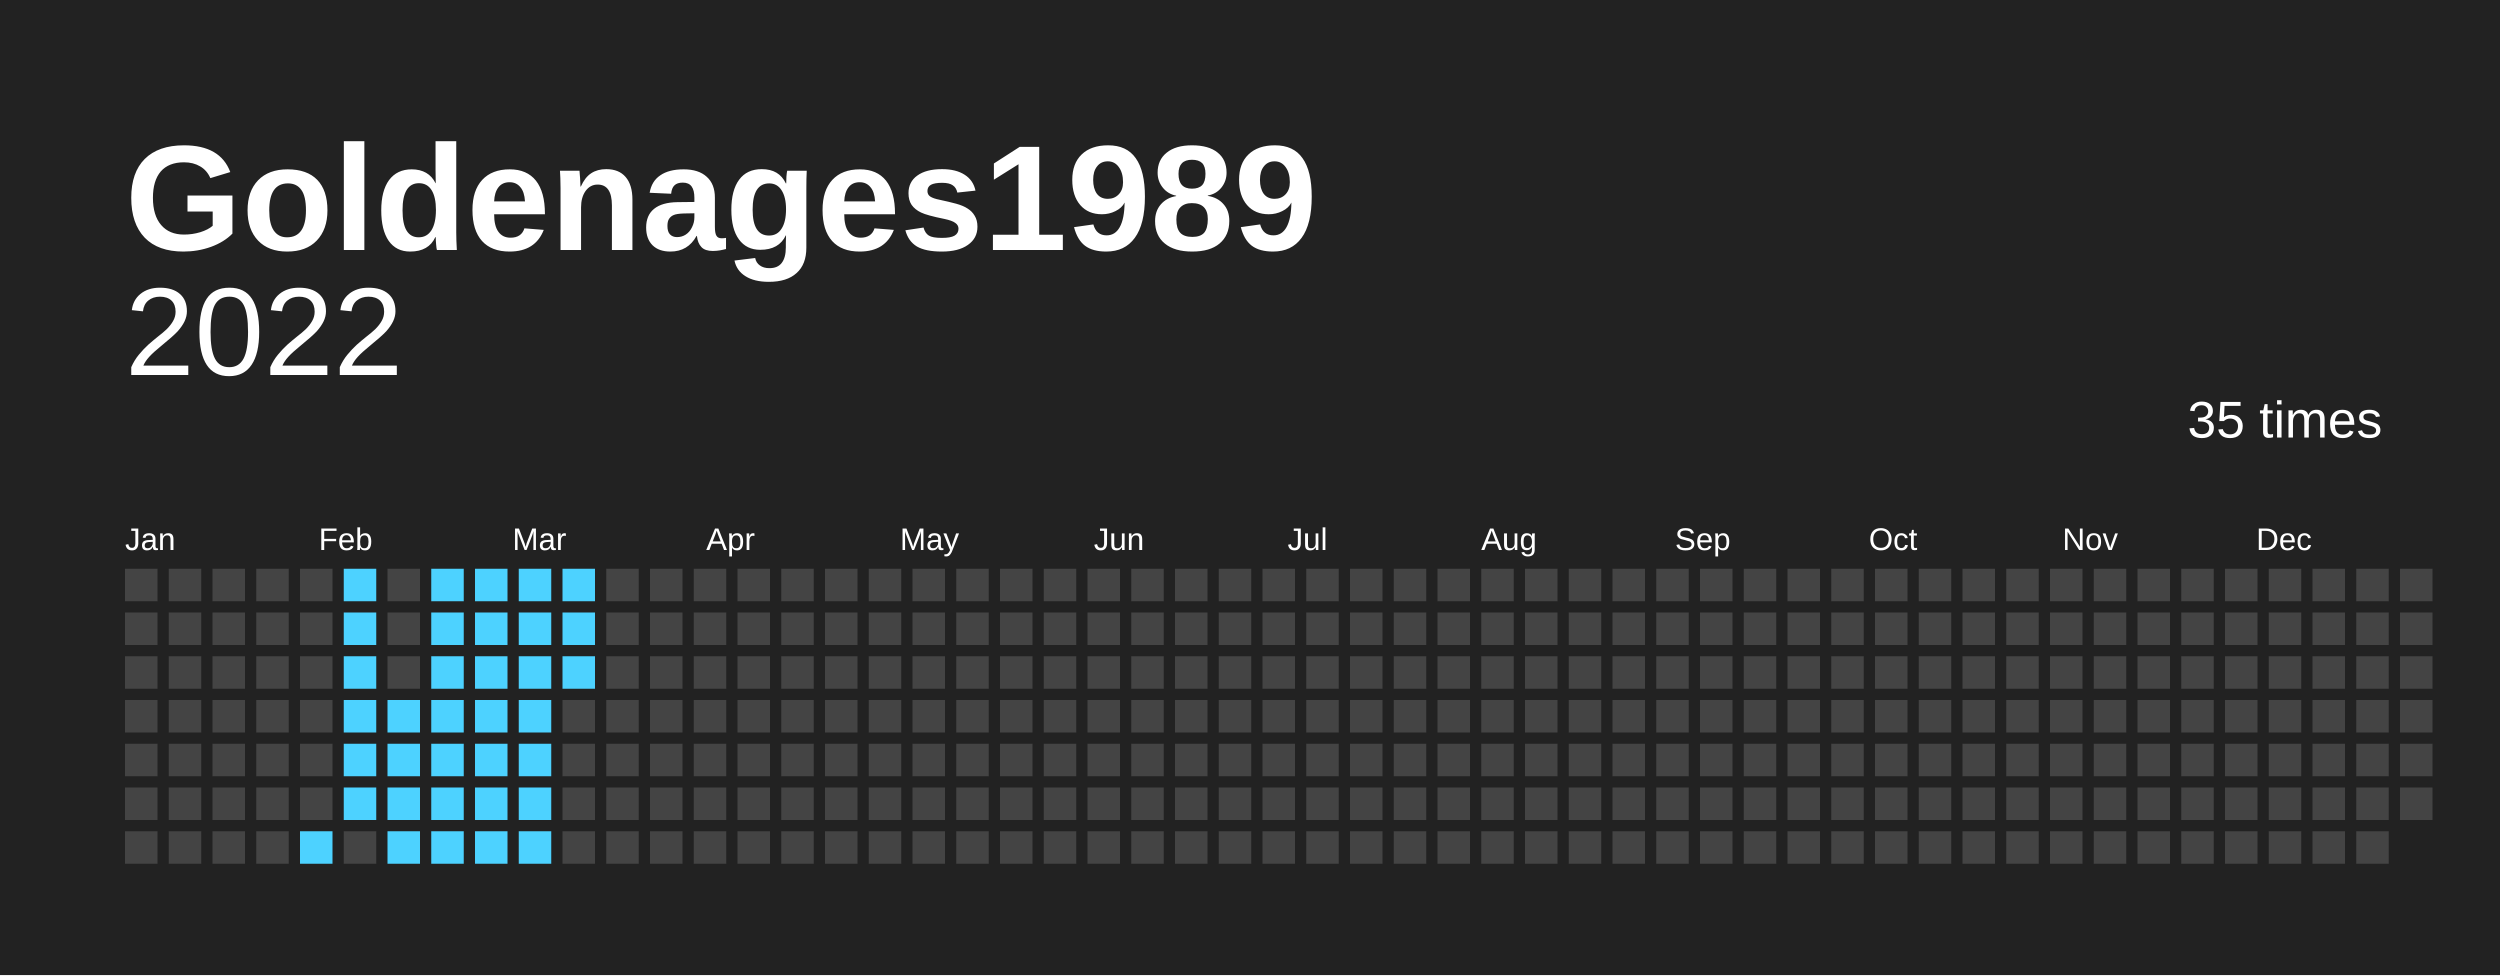
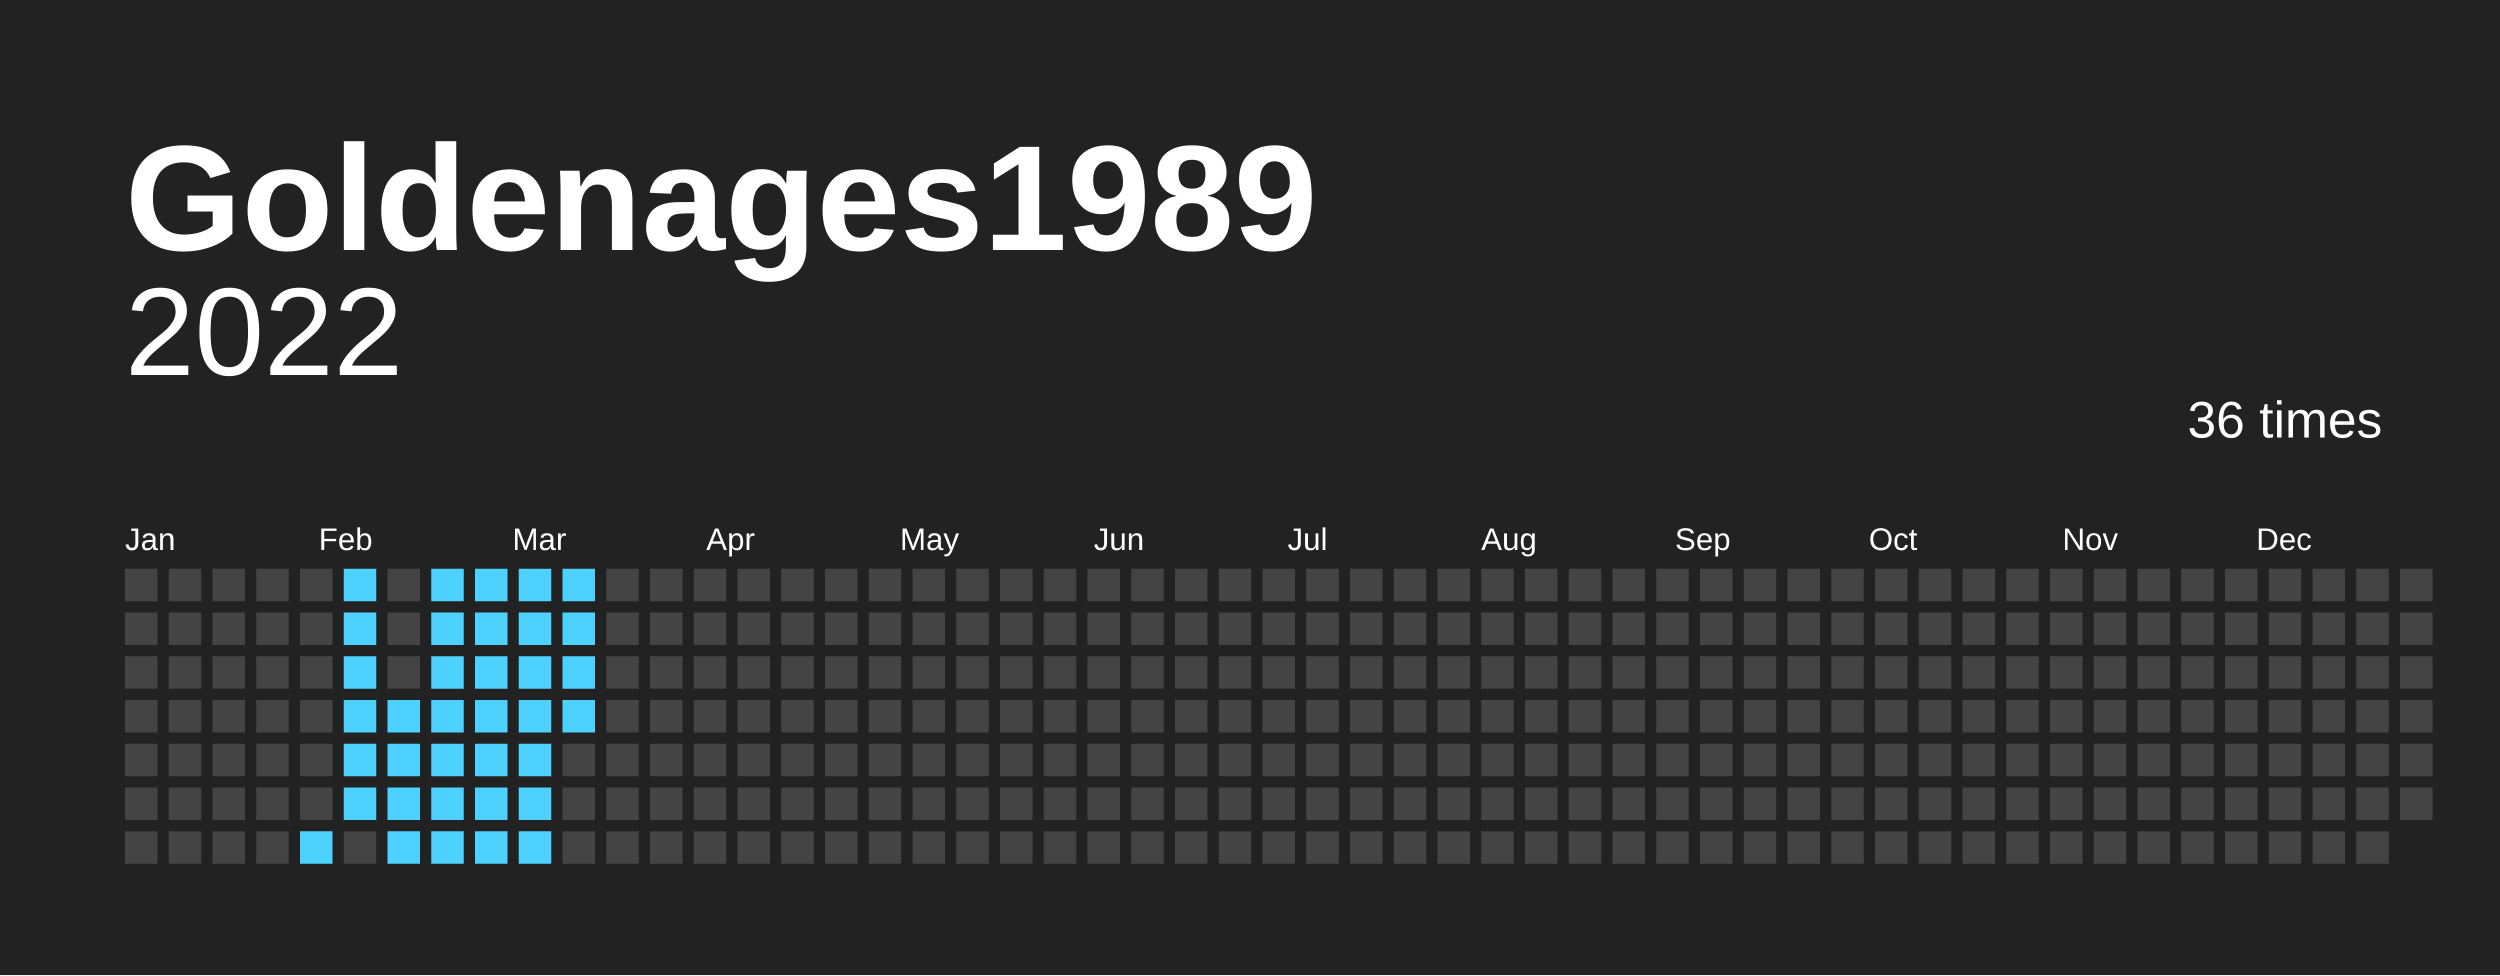
<svg xmlns="http://www.w3.org/2000/svg" baseProfile="full" height="78mm" version="1.1" viewBox="0,0,200,78" width="200mm">
  <defs />
  <rect fill="#222222" height="78" width="200" x="0" y="0" />
  <text fill="#FFFFFF" style="font-size:12px; font-family:Arial; font-weight:bold;" x="10" y="20">Goldenages1989</text>
  <text alignment-baseline="hanging" fill="#FFFFFF" style="font-size:10.0px; font-family:Arial;" x="10" y="30">2022</text>
-   <text alignment-baseline="hanging" fill="#FFFFFF" style="font-size:4.125px; font-family:Arial;" x="175" y="35">35 times</text>
+   <text alignment-baseline="hanging" fill="#FFFFFF" style="font-size:4.125px; font-family:Arial;" x="175" y="35">36 times</text>
  <text fill="#FFFFFF" style="font-size:2.5px; font-family:Arial" x="10.0" y="44">Jan</text>
  <text fill="#FFFFFF" style="font-size:2.5px; font-family:Arial" x="25.5" y="44">Feb</text>
  <text fill="#FFFFFF" style="font-size:2.5px; font-family:Arial" x="41.0" y="44">Mar</text>
  <text fill="#FFFFFF" style="font-size:2.5px; font-family:Arial" x="56.5" y="44">Apr</text>
  <text fill="#FFFFFF" style="font-size:2.5px; font-family:Arial" x="72.0" y="44">May</text>
  <text fill="#FFFFFF" style="font-size:2.5px; font-family:Arial" x="87.5" y="44">Jun</text>
  <text fill="#FFFFFF" style="font-size:2.5px; font-family:Arial" x="103.0" y="44">Jul</text>
  <text fill="#FFFFFF" style="font-size:2.5px; font-family:Arial" x="118.5" y="44">Aug</text>
  <text fill="#FFFFFF" style="font-size:2.5px; font-family:Arial" x="134.0" y="44">Sep</text>
  <text fill="#FFFFFF" style="font-size:2.5px; font-family:Arial" x="149.5" y="44">Oct</text>
  <text fill="#FFFFFF" style="font-size:2.5px; font-family:Arial" x="165.0" y="44">Nov</text>
  <text fill="#FFFFFF" style="font-size:2.5px; font-family:Arial" x="180.5" y="44">Dec</text>
  <rect fill="#444444" height="2.6" width="2.6" x="10.0" y="45.5" />
  <rect fill="#444444" height="2.6" width="2.6" x="10.0" y="49.0" />
  <rect fill="#444444" height="2.6" width="2.6" x="10.0" y="52.5" />
  <rect fill="#444444" height="2.6" width="2.6" x="10.0" y="56.0" />
  <rect fill="#444444" height="2.6" width="2.6" x="10.0" y="59.5" />
  <rect fill="#444444" height="2.6" width="2.6" x="10.0" y="63.0" />
  <rect fill="#444444" height="2.6" width="2.6" x="10.0" y="66.5" />
  <rect fill="#444444" height="2.6" width="2.6" x="13.5" y="45.5" />
  <rect fill="#444444" height="2.6" width="2.6" x="13.5" y="49.0" />
  <rect fill="#444444" height="2.6" width="2.6" x="13.5" y="52.5" />
  <rect fill="#444444" height="2.6" width="2.6" x="13.5" y="56.0" />
  <rect fill="#444444" height="2.6" width="2.6" x="13.5" y="59.5" />
  <rect fill="#444444" height="2.6" width="2.6" x="13.5" y="63.0" />
  <rect fill="#444444" height="2.6" width="2.6" x="13.5" y="66.5" />
  <rect fill="#444444" height="2.6" width="2.6" x="17.0" y="45.5" />
  <rect fill="#444444" height="2.6" width="2.6" x="17.0" y="49.0" />
  <rect fill="#444444" height="2.6" width="2.6" x="17.0" y="52.5" />
  <rect fill="#444444" height="2.6" width="2.6" x="17.0" y="56.0" />
  <rect fill="#444444" height="2.6" width="2.6" x="17.0" y="59.5" />
  <rect fill="#444444" height="2.6" width="2.6" x="17.0" y="63.0" />
  <rect fill="#444444" height="2.6" width="2.6" x="17.0" y="66.5" />
  <rect fill="#444444" height="2.6" width="2.6" x="20.5" y="45.5" />
  <rect fill="#444444" height="2.6" width="2.6" x="20.5" y="49.0" />
  <rect fill="#444444" height="2.6" width="2.6" x="20.5" y="52.5" />
  <rect fill="#444444" height="2.6" width="2.6" x="20.5" y="56.0" />
  <rect fill="#444444" height="2.6" width="2.6" x="20.5" y="59.5" />
  <rect fill="#444444" height="2.6" width="2.6" x="20.5" y="63.0" />
  <rect fill="#444444" height="2.6" width="2.6" x="20.5" y="66.5" />
  <rect fill="#444444" height="2.6" width="2.6" x="24.0" y="45.5" />
  <rect fill="#444444" height="2.6" width="2.6" x="24.0" y="49.0" />
  <rect fill="#444444" height="2.6" width="2.6" x="24.0" y="52.5" />
  <rect fill="#444444" height="2.6" width="2.6" x="24.0" y="56.0" />
  <rect fill="#444444" height="2.6" width="2.6" x="24.0" y="59.5" />
  <rect fill="#444444" height="2.6" width="2.6" x="24.0" y="63.0" />
  <rect fill="#4DD2FF" height="2.6" width="2.6" x="24.0" y="66.5" />
  <rect fill="#4DD2FF" height="2.6" width="2.6" x="27.5" y="45.5" />
  <rect fill="#4DD2FF" height="2.6" width="2.6" x="27.5" y="49.0" />
  <rect fill="#4DD2FF" height="2.6" width="2.6" x="27.5" y="52.5" />
  <rect fill="#4DD2FF" height="2.6" width="2.6" x="27.5" y="56.0" />
  <rect fill="#4DD2FF" height="2.6" width="2.6" x="27.5" y="59.5" />
  <rect fill="#4DD2FF" height="2.6" width="2.6" x="27.5" y="63.0" />
  <rect fill="#444444" height="2.6" width="2.6" x="27.5" y="66.5" />
  <rect fill="#444444" height="2.6" width="2.6" x="31.0" y="45.5" />
  <rect fill="#444444" height="2.6" width="2.6" x="31.0" y="49.0" />
  <rect fill="#444444" height="2.6" width="2.6" x="31.0" y="52.5" />
  <rect fill="#4DD2FF" height="2.6" width="2.6" x="31.0" y="56.0" />
  <rect fill="#4DD2FF" height="2.6" width="2.6" x="31.0" y="59.5" />
  <rect fill="#4DD2FF" height="2.6" width="2.6" x="31.0" y="63.0" />
  <rect fill="#4DD2FF" height="2.6" width="2.6" x="31.0" y="66.5" />
  <rect fill="#4DD2FF" height="2.6" width="2.6" x="34.5" y="45.5" />
  <rect fill="#4DD2FF" height="2.6" width="2.6" x="34.5" y="49.0" />
  <rect fill="#4DD2FF" height="2.6" width="2.6" x="34.5" y="52.5" />
  <rect fill="#4DD2FF" height="2.6" width="2.6" x="34.5" y="56.0" />
  <rect fill="#4DD2FF" height="2.6" width="2.6" x="34.5" y="59.5" />
  <rect fill="#4DD2FF" height="2.6" width="2.6" x="34.5" y="63.0" />
  <rect fill="#4DD2FF" height="2.6" width="2.6" x="34.5" y="66.5" />
  <rect fill="#4DD2FF" height="2.6" width="2.6" x="38.0" y="45.5" />
  <rect fill="#4DD2FF" height="2.6" width="2.6" x="38.0" y="49.0" />
  <rect fill="#4DD2FF" height="2.6" width="2.6" x="38.0" y="52.5" />
  <rect fill="#4DD2FF" height="2.6" width="2.6" x="38.0" y="56.0" />
  <rect fill="#4DD2FF" height="2.6" width="2.6" x="38.0" y="59.5" />
  <rect fill="#4DD2FF" height="2.6" width="2.6" x="38.0" y="63.0" />
  <rect fill="#4DD2FF" height="2.6" width="2.6" x="38.0" y="66.5" />
  <rect fill="#4DD2FF" height="2.6" width="2.6" x="41.5" y="45.5" />
  <rect fill="#4DD2FF" height="2.6" width="2.6" x="41.5" y="49.0" />
  <rect fill="#4DD2FF" height="2.6" width="2.6" x="41.5" y="52.5" />
  <rect fill="#4DD2FF" height="2.6" width="2.6" x="41.5" y="56.0" />
  <rect fill="#4DD2FF" height="2.6" width="2.6" x="41.5" y="59.5" />
  <rect fill="#4DD2FF" height="2.6" width="2.6" x="41.5" y="63.0" />
  <rect fill="#4DD2FF" height="2.6" width="2.6" x="41.5" y="66.5" />
  <rect fill="#4DD2FF" height="2.6" width="2.6" x="45.0" y="45.5" />
  <rect fill="#4DD2FF" height="2.6" width="2.6" x="45.0" y="49.0" />
  <rect fill="#4DD2FF" height="2.6" width="2.6" x="45.0" y="52.5" />
-   <rect fill="#444444" height="2.6" width="2.6" x="45.0" y="56.0" />
+   <rect fill="#4DD2FF" height="2.6" width="2.6" x="45.0" y="56.0" />
  <rect fill="#444444" height="2.6" width="2.6" x="45.0" y="59.5" />
  <rect fill="#444444" height="2.6" width="2.6" x="45.0" y="63.0" />
  <rect fill="#444444" height="2.6" width="2.6" x="45.0" y="66.5" />
  <rect fill="#444444" height="2.6" width="2.6" x="48.5" y="45.5" />
  <rect fill="#444444" height="2.6" width="2.6" x="48.5" y="49.0" />
  <rect fill="#444444" height="2.6" width="2.6" x="48.5" y="52.5" />
  <rect fill="#444444" height="2.6" width="2.6" x="48.5" y="56.0" />
  <rect fill="#444444" height="2.6" width="2.6" x="48.5" y="59.5" />
  <rect fill="#444444" height="2.6" width="2.6" x="48.5" y="63.0" />
  <rect fill="#444444" height="2.6" width="2.6" x="48.5" y="66.5" />
  <rect fill="#444444" height="2.6" width="2.6" x="52.0" y="45.5" />
  <rect fill="#444444" height="2.6" width="2.6" x="52.0" y="49.0" />
  <rect fill="#444444" height="2.6" width="2.6" x="52.0" y="52.5" />
  <rect fill="#444444" height="2.6" width="2.6" x="52.0" y="56.0" />
  <rect fill="#444444" height="2.6" width="2.6" x="52.0" y="59.5" />
  <rect fill="#444444" height="2.6" width="2.6" x="52.0" y="63.0" />
  <rect fill="#444444" height="2.6" width="2.6" x="52.0" y="66.5" />
  <rect fill="#444444" height="2.6" width="2.6" x="55.5" y="45.5" />
  <rect fill="#444444" height="2.6" width="2.6" x="55.5" y="49.0" />
  <rect fill="#444444" height="2.6" width="2.6" x="55.5" y="52.5" />
  <rect fill="#444444" height="2.6" width="2.6" x="55.5" y="56.0" />
  <rect fill="#444444" height="2.6" width="2.6" x="55.5" y="59.5" />
  <rect fill="#444444" height="2.6" width="2.6" x="55.5" y="63.0" />
  <rect fill="#444444" height="2.6" width="2.6" x="55.5" y="66.5" />
  <rect fill="#444444" height="2.6" width="2.6" x="59.0" y="45.5" />
  <rect fill="#444444" height="2.6" width="2.6" x="59.0" y="49.0" />
  <rect fill="#444444" height="2.6" width="2.6" x="59.0" y="52.5" />
  <rect fill="#444444" height="2.6" width="2.6" x="59.0" y="56.0" />
  <rect fill="#444444" height="2.6" width="2.6" x="59.0" y="59.5" />
  <rect fill="#444444" height="2.6" width="2.6" x="59.0" y="63.0" />
  <rect fill="#444444" height="2.6" width="2.6" x="59.0" y="66.5" />
  <rect fill="#444444" height="2.6" width="2.6" x="62.5" y="45.5" />
  <rect fill="#444444" height="2.6" width="2.6" x="62.5" y="49.0" />
  <rect fill="#444444" height="2.6" width="2.6" x="62.5" y="52.5" />
  <rect fill="#444444" height="2.6" width="2.6" x="62.5" y="56.0" />
  <rect fill="#444444" height="2.6" width="2.6" x="62.5" y="59.5" />
  <rect fill="#444444" height="2.6" width="2.6" x="62.5" y="63.0" />
  <rect fill="#444444" height="2.6" width="2.6" x="62.5" y="66.5" />
  <rect fill="#444444" height="2.6" width="2.6" x="66.0" y="45.5" />
  <rect fill="#444444" height="2.6" width="2.6" x="66.0" y="49.0" />
  <rect fill="#444444" height="2.6" width="2.6" x="66.0" y="52.5" />
  <rect fill="#444444" height="2.6" width="2.6" x="66.0" y="56.0" />
  <rect fill="#444444" height="2.6" width="2.6" x="66.0" y="59.5" />
  <rect fill="#444444" height="2.6" width="2.6" x="66.0" y="63.0" />
  <rect fill="#444444" height="2.6" width="2.6" x="66.0" y="66.5" />
  <rect fill="#444444" height="2.6" width="2.6" x="69.5" y="45.5" />
  <rect fill="#444444" height="2.6" width="2.6" x="69.5" y="49.0" />
  <rect fill="#444444" height="2.6" width="2.6" x="69.5" y="52.5" />
  <rect fill="#444444" height="2.6" width="2.6" x="69.5" y="56.0" />
  <rect fill="#444444" height="2.6" width="2.6" x="69.5" y="59.5" />
  <rect fill="#444444" height="2.6" width="2.6" x="69.5" y="63.0" />
  <rect fill="#444444" height="2.6" width="2.6" x="69.5" y="66.5" />
  <rect fill="#444444" height="2.6" width="2.6" x="73.0" y="45.5" />
  <rect fill="#444444" height="2.6" width="2.6" x="73.0" y="49.0" />
  <rect fill="#444444" height="2.6" width="2.6" x="73.0" y="52.5" />
  <rect fill="#444444" height="2.6" width="2.6" x="73.0" y="56.0" />
  <rect fill="#444444" height="2.6" width="2.6" x="73.0" y="59.5" />
  <rect fill="#444444" height="2.6" width="2.6" x="73.0" y="63.0" />
  <rect fill="#444444" height="2.6" width="2.6" x="73.0" y="66.5" />
  <rect fill="#444444" height="2.6" width="2.6" x="76.5" y="45.5" />
  <rect fill="#444444" height="2.6" width="2.6" x="76.5" y="49.0" />
  <rect fill="#444444" height="2.6" width="2.6" x="76.5" y="52.5" />
  <rect fill="#444444" height="2.6" width="2.6" x="76.5" y="56.0" />
  <rect fill="#444444" height="2.6" width="2.6" x="76.5" y="59.5" />
  <rect fill="#444444" height="2.6" width="2.6" x="76.5" y="63.0" />
  <rect fill="#444444" height="2.6" width="2.6" x="76.5" y="66.5" />
  <rect fill="#444444" height="2.6" width="2.6" x="80.0" y="45.5" />
  <rect fill="#444444" height="2.6" width="2.6" x="80.0" y="49.0" />
  <rect fill="#444444" height="2.6" width="2.6" x="80.0" y="52.5" />
  <rect fill="#444444" height="2.6" width="2.6" x="80.0" y="56.0" />
  <rect fill="#444444" height="2.6" width="2.6" x="80.0" y="59.5" />
  <rect fill="#444444" height="2.6" width="2.6" x="80.0" y="63.0" />
  <rect fill="#444444" height="2.6" width="2.6" x="80.0" y="66.5" />
  <rect fill="#444444" height="2.6" width="2.6" x="83.5" y="45.5" />
  <rect fill="#444444" height="2.6" width="2.6" x="83.5" y="49.0" />
  <rect fill="#444444" height="2.6" width="2.6" x="83.5" y="52.5" />
  <rect fill="#444444" height="2.6" width="2.6" x="83.5" y="56.0" />
  <rect fill="#444444" height="2.6" width="2.6" x="83.5" y="59.5" />
  <rect fill="#444444" height="2.6" width="2.6" x="83.5" y="63.0" />
  <rect fill="#444444" height="2.6" width="2.6" x="83.5" y="66.5" />
  <rect fill="#444444" height="2.6" width="2.6" x="87.0" y="45.5" />
  <rect fill="#444444" height="2.6" width="2.6" x="87.0" y="49.0" />
  <rect fill="#444444" height="2.6" width="2.6" x="87.0" y="52.5" />
  <rect fill="#444444" height="2.6" width="2.6" x="87.0" y="56.0" />
  <rect fill="#444444" height="2.6" width="2.6" x="87.0" y="59.5" />
  <rect fill="#444444" height="2.6" width="2.6" x="87.0" y="63.0" />
  <rect fill="#444444" height="2.6" width="2.6" x="87.0" y="66.5" />
  <rect fill="#444444" height="2.6" width="2.6" x="90.5" y="45.5" />
  <rect fill="#444444" height="2.6" width="2.6" x="90.5" y="49.0" />
  <rect fill="#444444" height="2.6" width="2.6" x="90.5" y="52.5" />
  <rect fill="#444444" height="2.6" width="2.6" x="90.5" y="56.0" />
  <rect fill="#444444" height="2.6" width="2.6" x="90.5" y="59.5" />
  <rect fill="#444444" height="2.6" width="2.6" x="90.5" y="63.0" />
  <rect fill="#444444" height="2.6" width="2.6" x="90.5" y="66.5" />
  <rect fill="#444444" height="2.6" width="2.6" x="94.0" y="45.5" />
  <rect fill="#444444" height="2.6" width="2.6" x="94.0" y="49.0" />
  <rect fill="#444444" height="2.6" width="2.6" x="94.0" y="52.5" />
  <rect fill="#444444" height="2.6" width="2.6" x="94.0" y="56.0" />
  <rect fill="#444444" height="2.6" width="2.6" x="94.0" y="59.5" />
  <rect fill="#444444" height="2.6" width="2.6" x="94.0" y="63.0" />
  <rect fill="#444444" height="2.6" width="2.6" x="94.0" y="66.5" />
  <rect fill="#444444" height="2.6" width="2.6" x="97.5" y="45.5" />
  <rect fill="#444444" height="2.6" width="2.6" x="97.5" y="49.0" />
  <rect fill="#444444" height="2.6" width="2.6" x="97.5" y="52.5" />
  <rect fill="#444444" height="2.6" width="2.6" x="97.5" y="56.0" />
  <rect fill="#444444" height="2.6" width="2.6" x="97.5" y="59.5" />
  <rect fill="#444444" height="2.6" width="2.6" x="97.5" y="63.0" />
  <rect fill="#444444" height="2.6" width="2.6" x="97.5" y="66.5" />
  <rect fill="#444444" height="2.6" width="2.6" x="101.0" y="45.5" />
  <rect fill="#444444" height="2.6" width="2.6" x="101.0" y="49.0" />
  <rect fill="#444444" height="2.6" width="2.6" x="101.0" y="52.5" />
  <rect fill="#444444" height="2.6" width="2.6" x="101.0" y="56.0" />
  <rect fill="#444444" height="2.6" width="2.6" x="101.0" y="59.5" />
  <rect fill="#444444" height="2.6" width="2.6" x="101.0" y="63.0" />
  <rect fill="#444444" height="2.6" width="2.6" x="101.0" y="66.5" />
  <rect fill="#444444" height="2.6" width="2.6" x="104.5" y="45.5" />
  <rect fill="#444444" height="2.6" width="2.6" x="104.5" y="49.0" />
  <rect fill="#444444" height="2.6" width="2.6" x="104.5" y="52.5" />
  <rect fill="#444444" height="2.6" width="2.6" x="104.5" y="56.0" />
  <rect fill="#444444" height="2.6" width="2.6" x="104.5" y="59.5" />
  <rect fill="#444444" height="2.6" width="2.6" x="104.5" y="63.0" />
  <rect fill="#444444" height="2.6" width="2.6" x="104.5" y="66.5" />
  <rect fill="#444444" height="2.6" width="2.6" x="108.0" y="45.5" />
  <rect fill="#444444" height="2.6" width="2.6" x="108.0" y="49.0" />
  <rect fill="#444444" height="2.6" width="2.6" x="108.0" y="52.5" />
  <rect fill="#444444" height="2.6" width="2.6" x="108.0" y="56.0" />
  <rect fill="#444444" height="2.6" width="2.6" x="108.0" y="59.5" />
  <rect fill="#444444" height="2.6" width="2.6" x="108.0" y="63.0" />
  <rect fill="#444444" height="2.6" width="2.6" x="108.0" y="66.5" />
  <rect fill="#444444" height="2.6" width="2.6" x="111.5" y="45.5" />
  <rect fill="#444444" height="2.6" width="2.6" x="111.5" y="49.0" />
  <rect fill="#444444" height="2.6" width="2.6" x="111.5" y="52.5" />
  <rect fill="#444444" height="2.6" width="2.6" x="111.5" y="56.0" />
  <rect fill="#444444" height="2.6" width="2.6" x="111.5" y="59.5" />
  <rect fill="#444444" height="2.6" width="2.6" x="111.5" y="63.0" />
  <rect fill="#444444" height="2.6" width="2.6" x="111.5" y="66.5" />
  <rect fill="#444444" height="2.6" width="2.6" x="115.0" y="45.5" />
  <rect fill="#444444" height="2.6" width="2.6" x="115.0" y="49.0" />
  <rect fill="#444444" height="2.6" width="2.6" x="115.0" y="52.5" />
  <rect fill="#444444" height="2.6" width="2.6" x="115.0" y="56.0" />
  <rect fill="#444444" height="2.6" width="2.6" x="115.0" y="59.5" />
  <rect fill="#444444" height="2.6" width="2.6" x="115.0" y="63.0" />
  <rect fill="#444444" height="2.6" width="2.6" x="115.0" y="66.5" />
  <rect fill="#444444" height="2.6" width="2.6" x="118.5" y="45.5" />
  <rect fill="#444444" height="2.6" width="2.6" x="118.5" y="49.0" />
  <rect fill="#444444" height="2.6" width="2.6" x="118.5" y="52.5" />
  <rect fill="#444444" height="2.6" width="2.6" x="118.5" y="56.0" />
  <rect fill="#444444" height="2.6" width="2.6" x="118.5" y="59.5" />
  <rect fill="#444444" height="2.6" width="2.6" x="118.5" y="63.0" />
  <rect fill="#444444" height="2.6" width="2.6" x="118.5" y="66.5" />
  <rect fill="#444444" height="2.6" width="2.6" x="122.0" y="45.5" />
  <rect fill="#444444" height="2.6" width="2.6" x="122.0" y="49.0" />
  <rect fill="#444444" height="2.6" width="2.6" x="122.0" y="52.5" />
  <rect fill="#444444" height="2.6" width="2.6" x="122.0" y="56.0" />
  <rect fill="#444444" height="2.6" width="2.6" x="122.0" y="59.5" />
  <rect fill="#444444" height="2.6" width="2.6" x="122.0" y="63.0" />
  <rect fill="#444444" height="2.6" width="2.6" x="122.0" y="66.5" />
  <rect fill="#444444" height="2.6" width="2.6" x="125.5" y="45.5" />
  <rect fill="#444444" height="2.6" width="2.6" x="125.5" y="49.0" />
  <rect fill="#444444" height="2.6" width="2.6" x="125.5" y="52.5" />
  <rect fill="#444444" height="2.6" width="2.6" x="125.5" y="56.0" />
  <rect fill="#444444" height="2.6" width="2.6" x="125.5" y="59.5" />
  <rect fill="#444444" height="2.6" width="2.6" x="125.5" y="63.0" />
  <rect fill="#444444" height="2.6" width="2.6" x="125.5" y="66.5" />
  <rect fill="#444444" height="2.6" width="2.6" x="129.0" y="45.5" />
  <rect fill="#444444" height="2.6" width="2.6" x="129.0" y="49.0" />
  <rect fill="#444444" height="2.6" width="2.6" x="129.0" y="52.5" />
  <rect fill="#444444" height="2.6" width="2.6" x="129.0" y="56.0" />
  <rect fill="#444444" height="2.6" width="2.6" x="129.0" y="59.5" />
  <rect fill="#444444" height="2.6" width="2.6" x="129.0" y="63.0" />
  <rect fill="#444444" height="2.6" width="2.6" x="129.0" y="66.5" />
  <rect fill="#444444" height="2.6" width="2.6" x="132.5" y="45.5" />
  <rect fill="#444444" height="2.6" width="2.6" x="132.5" y="49.0" />
  <rect fill="#444444" height="2.6" width="2.6" x="132.5" y="52.5" />
  <rect fill="#444444" height="2.6" width="2.6" x="132.5" y="56.0" />
  <rect fill="#444444" height="2.6" width="2.6" x="132.5" y="59.5" />
  <rect fill="#444444" height="2.6" width="2.6" x="132.5" y="63.0" />
  <rect fill="#444444" height="2.6" width="2.6" x="132.5" y="66.5" />
  <rect fill="#444444" height="2.6" width="2.6" x="136.0" y="45.5" />
  <rect fill="#444444" height="2.6" width="2.6" x="136.0" y="49.0" />
  <rect fill="#444444" height="2.6" width="2.6" x="136.0" y="52.5" />
  <rect fill="#444444" height="2.6" width="2.6" x="136.0" y="56.0" />
  <rect fill="#444444" height="2.6" width="2.6" x="136.0" y="59.5" />
  <rect fill="#444444" height="2.6" width="2.6" x="136.0" y="63.0" />
  <rect fill="#444444" height="2.6" width="2.6" x="136.0" y="66.5" />
  <rect fill="#444444" height="2.6" width="2.6" x="139.5" y="45.5" />
  <rect fill="#444444" height="2.6" width="2.6" x="139.5" y="49.0" />
  <rect fill="#444444" height="2.6" width="2.6" x="139.5" y="52.5" />
  <rect fill="#444444" height="2.6" width="2.6" x="139.5" y="56.0" />
  <rect fill="#444444" height="2.6" width="2.6" x="139.5" y="59.5" />
  <rect fill="#444444" height="2.6" width="2.6" x="139.5" y="63.0" />
  <rect fill="#444444" height="2.6" width="2.6" x="139.5" y="66.5" />
  <rect fill="#444444" height="2.6" width="2.6" x="143.0" y="45.5" />
  <rect fill="#444444" height="2.6" width="2.6" x="143.0" y="49.0" />
  <rect fill="#444444" height="2.6" width="2.6" x="143.0" y="52.5" />
  <rect fill="#444444" height="2.6" width="2.6" x="143.0" y="56.0" />
  <rect fill="#444444" height="2.6" width="2.6" x="143.0" y="59.5" />
  <rect fill="#444444" height="2.6" width="2.6" x="143.0" y="63.0" />
  <rect fill="#444444" height="2.6" width="2.6" x="143.0" y="66.5" />
  <rect fill="#444444" height="2.6" width="2.6" x="146.5" y="45.5" />
  <rect fill="#444444" height="2.6" width="2.6" x="146.5" y="49.0" />
  <rect fill="#444444" height="2.6" width="2.6" x="146.5" y="52.5" />
  <rect fill="#444444" height="2.6" width="2.6" x="146.5" y="56.0" />
  <rect fill="#444444" height="2.6" width="2.6" x="146.5" y="59.5" />
  <rect fill="#444444" height="2.6" width="2.6" x="146.5" y="63.0" />
  <rect fill="#444444" height="2.6" width="2.6" x="146.5" y="66.5" />
  <rect fill="#444444" height="2.6" width="2.6" x="150.0" y="45.5" />
  <rect fill="#444444" height="2.6" width="2.6" x="150.0" y="49.0" />
  <rect fill="#444444" height="2.6" width="2.6" x="150.0" y="52.5" />
  <rect fill="#444444" height="2.6" width="2.6" x="150.0" y="56.0" />
  <rect fill="#444444" height="2.6" width="2.6" x="150.0" y="59.5" />
  <rect fill="#444444" height="2.6" width="2.6" x="150.0" y="63.0" />
  <rect fill="#444444" height="2.6" width="2.6" x="150.0" y="66.5" />
  <rect fill="#444444" height="2.6" width="2.6" x="153.5" y="45.5" />
  <rect fill="#444444" height="2.6" width="2.6" x="153.5" y="49.0" />
  <rect fill="#444444" height="2.6" width="2.6" x="153.5" y="52.5" />
  <rect fill="#444444" height="2.6" width="2.6" x="153.5" y="56.0" />
  <rect fill="#444444" height="2.6" width="2.6" x="153.5" y="59.5" />
  <rect fill="#444444" height="2.6" width="2.6" x="153.5" y="63.0" />
  <rect fill="#444444" height="2.6" width="2.6" x="153.5" y="66.5" />
  <rect fill="#444444" height="2.6" width="2.6" x="157.0" y="45.5" />
  <rect fill="#444444" height="2.6" width="2.6" x="157.0" y="49.0" />
  <rect fill="#444444" height="2.6" width="2.6" x="157.0" y="52.5" />
  <rect fill="#444444" height="2.6" width="2.6" x="157.0" y="56.0" />
  <rect fill="#444444" height="2.6" width="2.6" x="157.0" y="59.5" />
  <rect fill="#444444" height="2.6" width="2.6" x="157.0" y="63.0" />
  <rect fill="#444444" height="2.6" width="2.6" x="157.0" y="66.5" />
  <rect fill="#444444" height="2.6" width="2.6" x="160.5" y="45.5" />
  <rect fill="#444444" height="2.6" width="2.6" x="160.5" y="49.0" />
  <rect fill="#444444" height="2.6" width="2.6" x="160.5" y="52.5" />
  <rect fill="#444444" height="2.6" width="2.6" x="160.5" y="56.0" />
  <rect fill="#444444" height="2.6" width="2.6" x="160.5" y="59.5" />
  <rect fill="#444444" height="2.6" width="2.6" x="160.5" y="63.0" />
  <rect fill="#444444" height="2.6" width="2.6" x="160.5" y="66.5" />
  <rect fill="#444444" height="2.6" width="2.6" x="164.0" y="45.5" />
  <rect fill="#444444" height="2.6" width="2.6" x="164.0" y="49.0" />
  <rect fill="#444444" height="2.6" width="2.6" x="164.0" y="52.5" />
  <rect fill="#444444" height="2.6" width="2.6" x="164.0" y="56.0" />
  <rect fill="#444444" height="2.6" width="2.6" x="164.0" y="59.5" />
  <rect fill="#444444" height="2.6" width="2.6" x="164.0" y="63.0" />
  <rect fill="#444444" height="2.6" width="2.6" x="164.0" y="66.5" />
  <rect fill="#444444" height="2.6" width="2.6" x="167.5" y="45.5" />
  <rect fill="#444444" height="2.6" width="2.6" x="167.5" y="49.0" />
  <rect fill="#444444" height="2.6" width="2.6" x="167.5" y="52.5" />
  <rect fill="#444444" height="2.6" width="2.6" x="167.5" y="56.0" />
  <rect fill="#444444" height="2.6" width="2.6" x="167.5" y="59.5" />
  <rect fill="#444444" height="2.6" width="2.6" x="167.5" y="63.0" />
  <rect fill="#444444" height="2.6" width="2.6" x="167.5" y="66.5" />
  <rect fill="#444444" height="2.6" width="2.6" x="171.0" y="45.5" />
  <rect fill="#444444" height="2.6" width="2.6" x="171.0" y="49.0" />
  <rect fill="#444444" height="2.6" width="2.6" x="171.0" y="52.5" />
  <rect fill="#444444" height="2.6" width="2.6" x="171.0" y="56.0" />
  <rect fill="#444444" height="2.6" width="2.6" x="171.0" y="59.5" />
  <rect fill="#444444" height="2.6" width="2.6" x="171.0" y="63.0" />
  <rect fill="#444444" height="2.6" width="2.6" x="171.0" y="66.5" />
  <rect fill="#444444" height="2.6" width="2.6" x="174.5" y="45.5" />
  <rect fill="#444444" height="2.6" width="2.6" x="174.5" y="49.0" />
  <rect fill="#444444" height="2.6" width="2.6" x="174.5" y="52.5" />
  <rect fill="#444444" height="2.6" width="2.6" x="174.5" y="56.0" />
  <rect fill="#444444" height="2.6" width="2.6" x="174.5" y="59.5" />
  <rect fill="#444444" height="2.6" width="2.6" x="174.5" y="63.0" />
  <rect fill="#444444" height="2.6" width="2.6" x="174.5" y="66.5" />
  <rect fill="#444444" height="2.6" width="2.6" x="178.0" y="45.5" />
  <rect fill="#444444" height="2.6" width="2.6" x="178.0" y="49.0" />
  <rect fill="#444444" height="2.6" width="2.6" x="178.0" y="52.5" />
  <rect fill="#444444" height="2.6" width="2.6" x="178.0" y="56.0" />
  <rect fill="#444444" height="2.6" width="2.6" x="178.0" y="59.5" />
  <rect fill="#444444" height="2.6" width="2.6" x="178.0" y="63.0" />
  <rect fill="#444444" height="2.6" width="2.6" x="178.0" y="66.5" />
  <rect fill="#444444" height="2.6" width="2.6" x="181.5" y="45.5" />
  <rect fill="#444444" height="2.6" width="2.6" x="181.5" y="49.0" />
  <rect fill="#444444" height="2.6" width="2.6" x="181.5" y="52.5" />
  <rect fill="#444444" height="2.6" width="2.6" x="181.5" y="56.0" />
  <rect fill="#444444" height="2.6" width="2.6" x="181.5" y="59.5" />
  <rect fill="#444444" height="2.6" width="2.6" x="181.5" y="63.0" />
  <rect fill="#444444" height="2.6" width="2.6" x="181.5" y="66.5" />
  <rect fill="#444444" height="2.6" width="2.6" x="185.0" y="45.5" />
  <rect fill="#444444" height="2.6" width="2.6" x="185.0" y="49.0" />
  <rect fill="#444444" height="2.6" width="2.6" x="185.0" y="52.5" />
  <rect fill="#444444" height="2.6" width="2.6" x="185.0" y="56.0" />
  <rect fill="#444444" height="2.6" width="2.6" x="185.0" y="59.5" />
  <rect fill="#444444" height="2.6" width="2.6" x="185.0" y="63.0" />
  <rect fill="#444444" height="2.6" width="2.6" x="185.0" y="66.5" />
  <rect fill="#444444" height="2.6" width="2.6" x="188.5" y="45.5" />
  <rect fill="#444444" height="2.6" width="2.6" x="188.5" y="49.0" />
  <rect fill="#444444" height="2.6" width="2.6" x="188.5" y="52.5" />
  <rect fill="#444444" height="2.6" width="2.6" x="188.5" y="56.0" />
  <rect fill="#444444" height="2.6" width="2.6" x="188.5" y="59.5" />
  <rect fill="#444444" height="2.6" width="2.6" x="188.5" y="63.0" />
  <rect fill="#444444" height="2.6" width="2.6" x="188.5" y="66.5" />
  <rect fill="#444444" height="2.6" width="2.6" x="192.0" y="45.5" />
  <rect fill="#444444" height="2.6" width="2.6" x="192.0" y="49.0" />
  <rect fill="#444444" height="2.6" width="2.6" x="192.0" y="52.5" />
  <rect fill="#444444" height="2.6" width="2.6" x="192.0" y="56.0" />
  <rect fill="#444444" height="2.6" width="2.6" x="192.0" y="59.5" />
  <rect fill="#444444" height="2.6" width="2.6" x="192.0" y="63.0" />
</svg>
